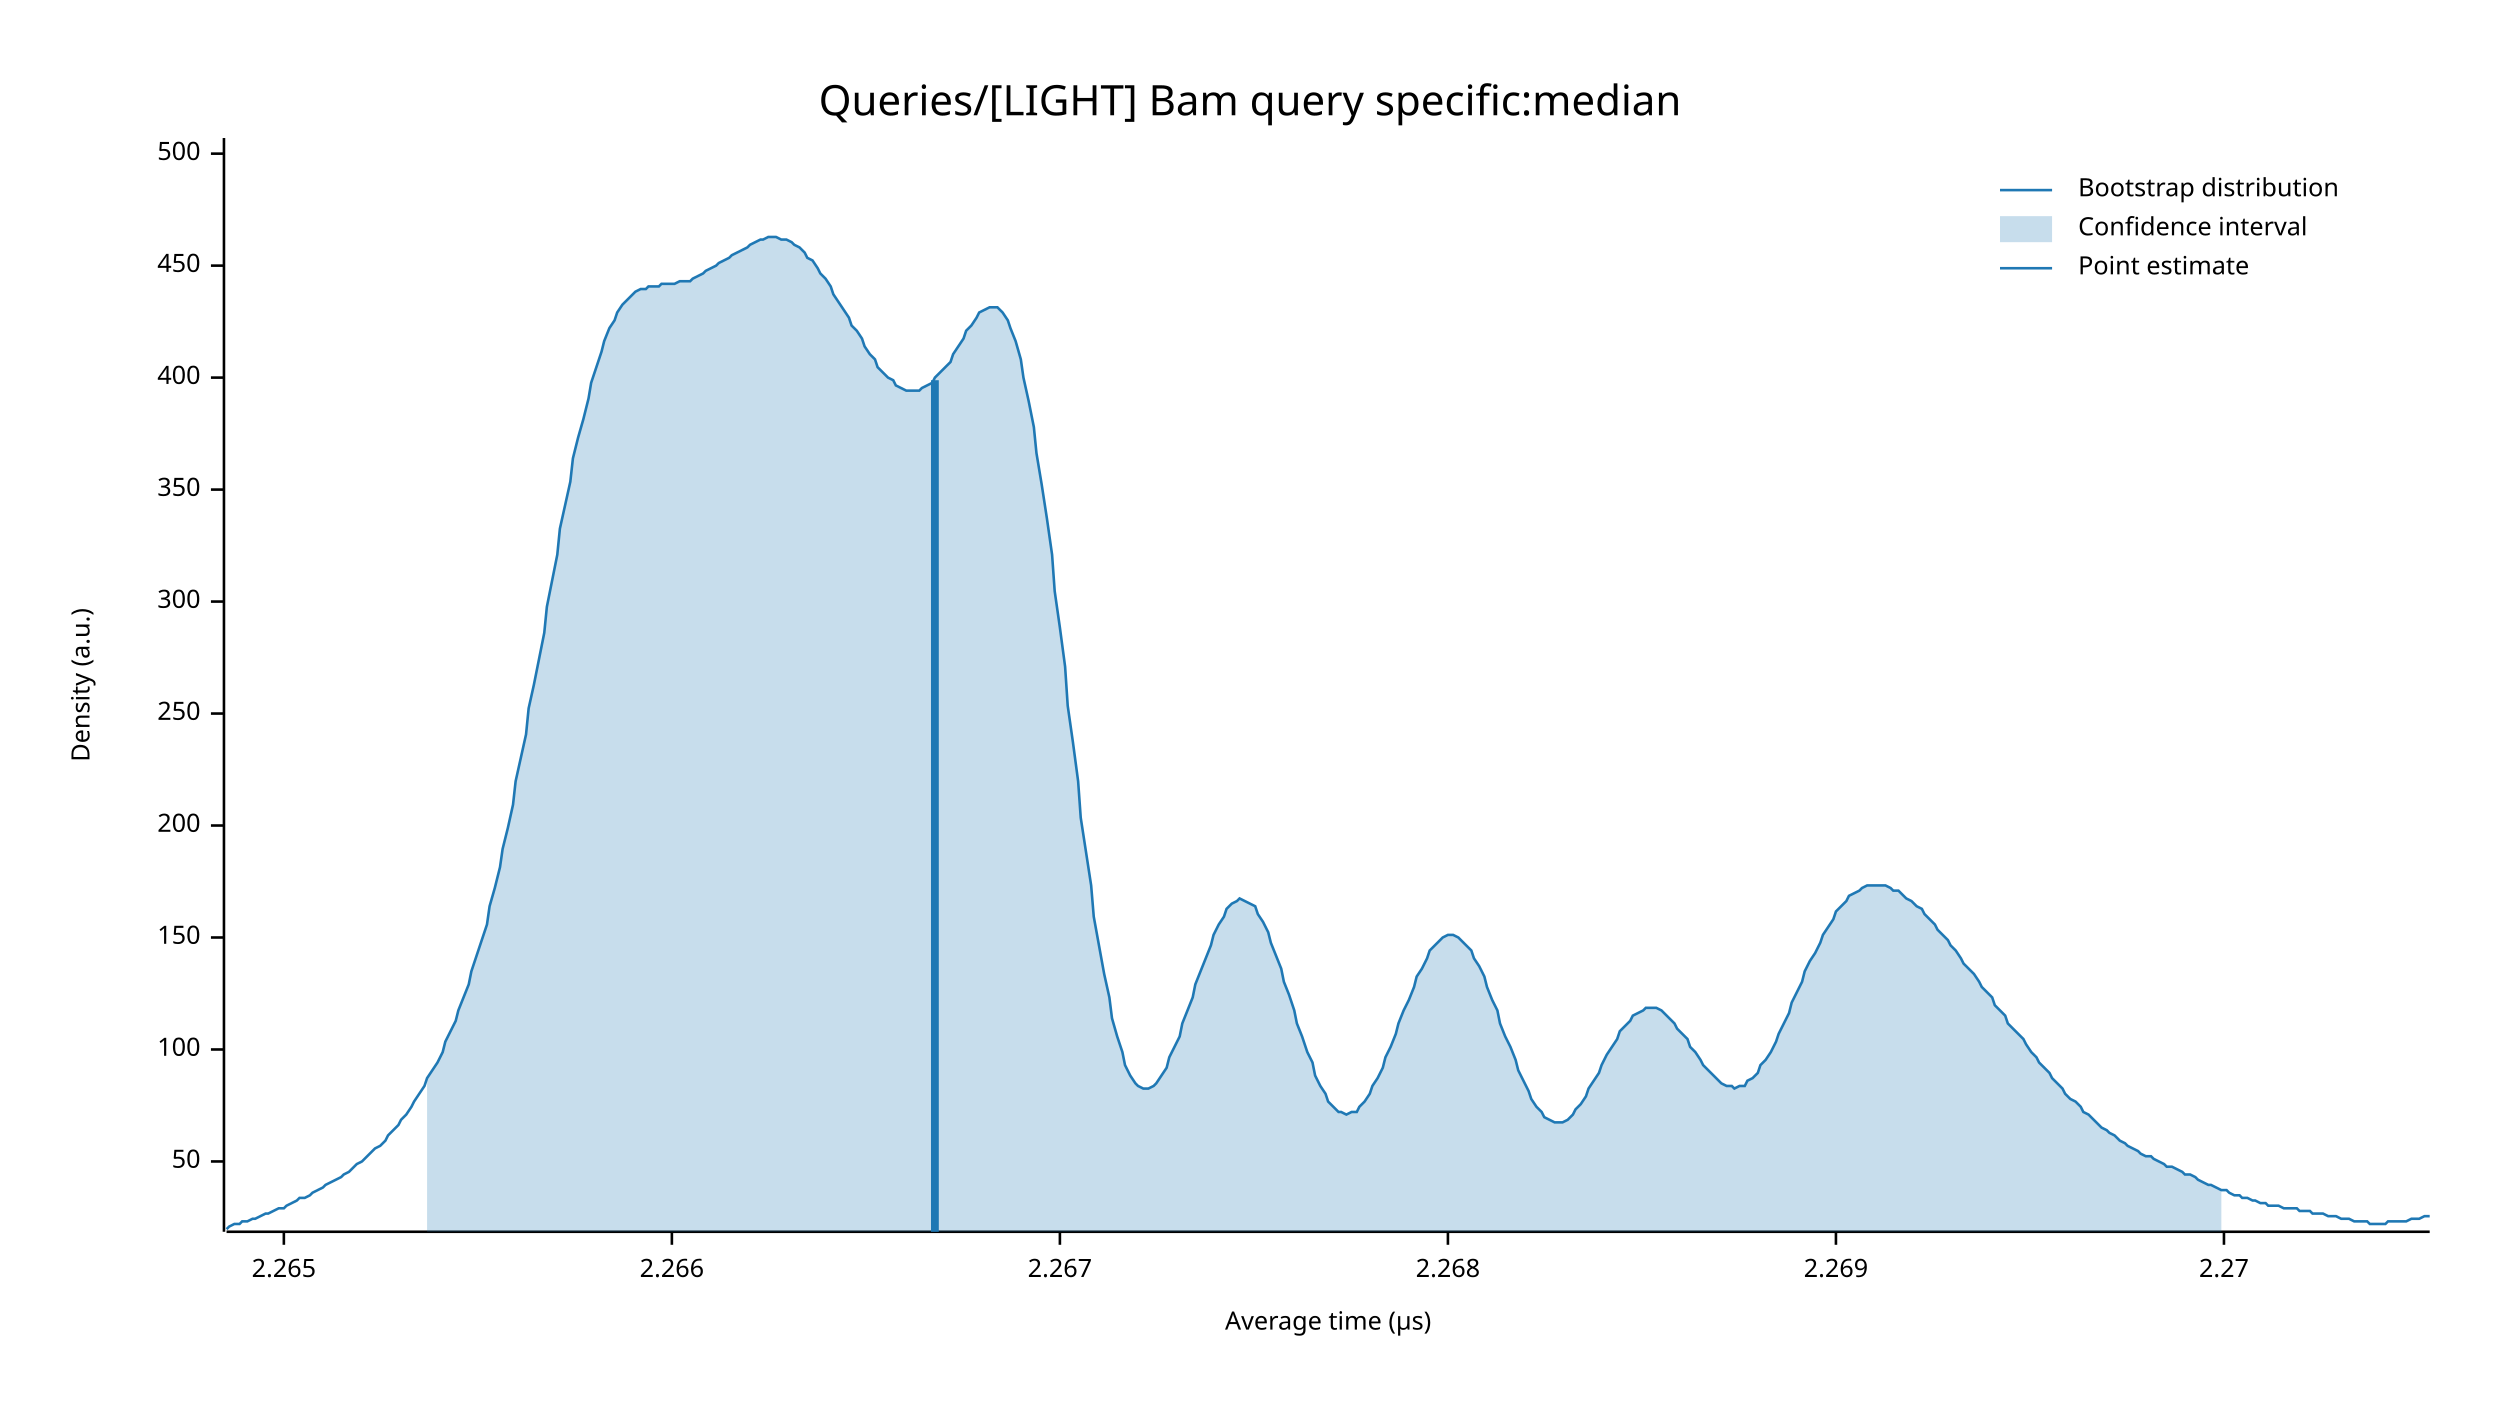
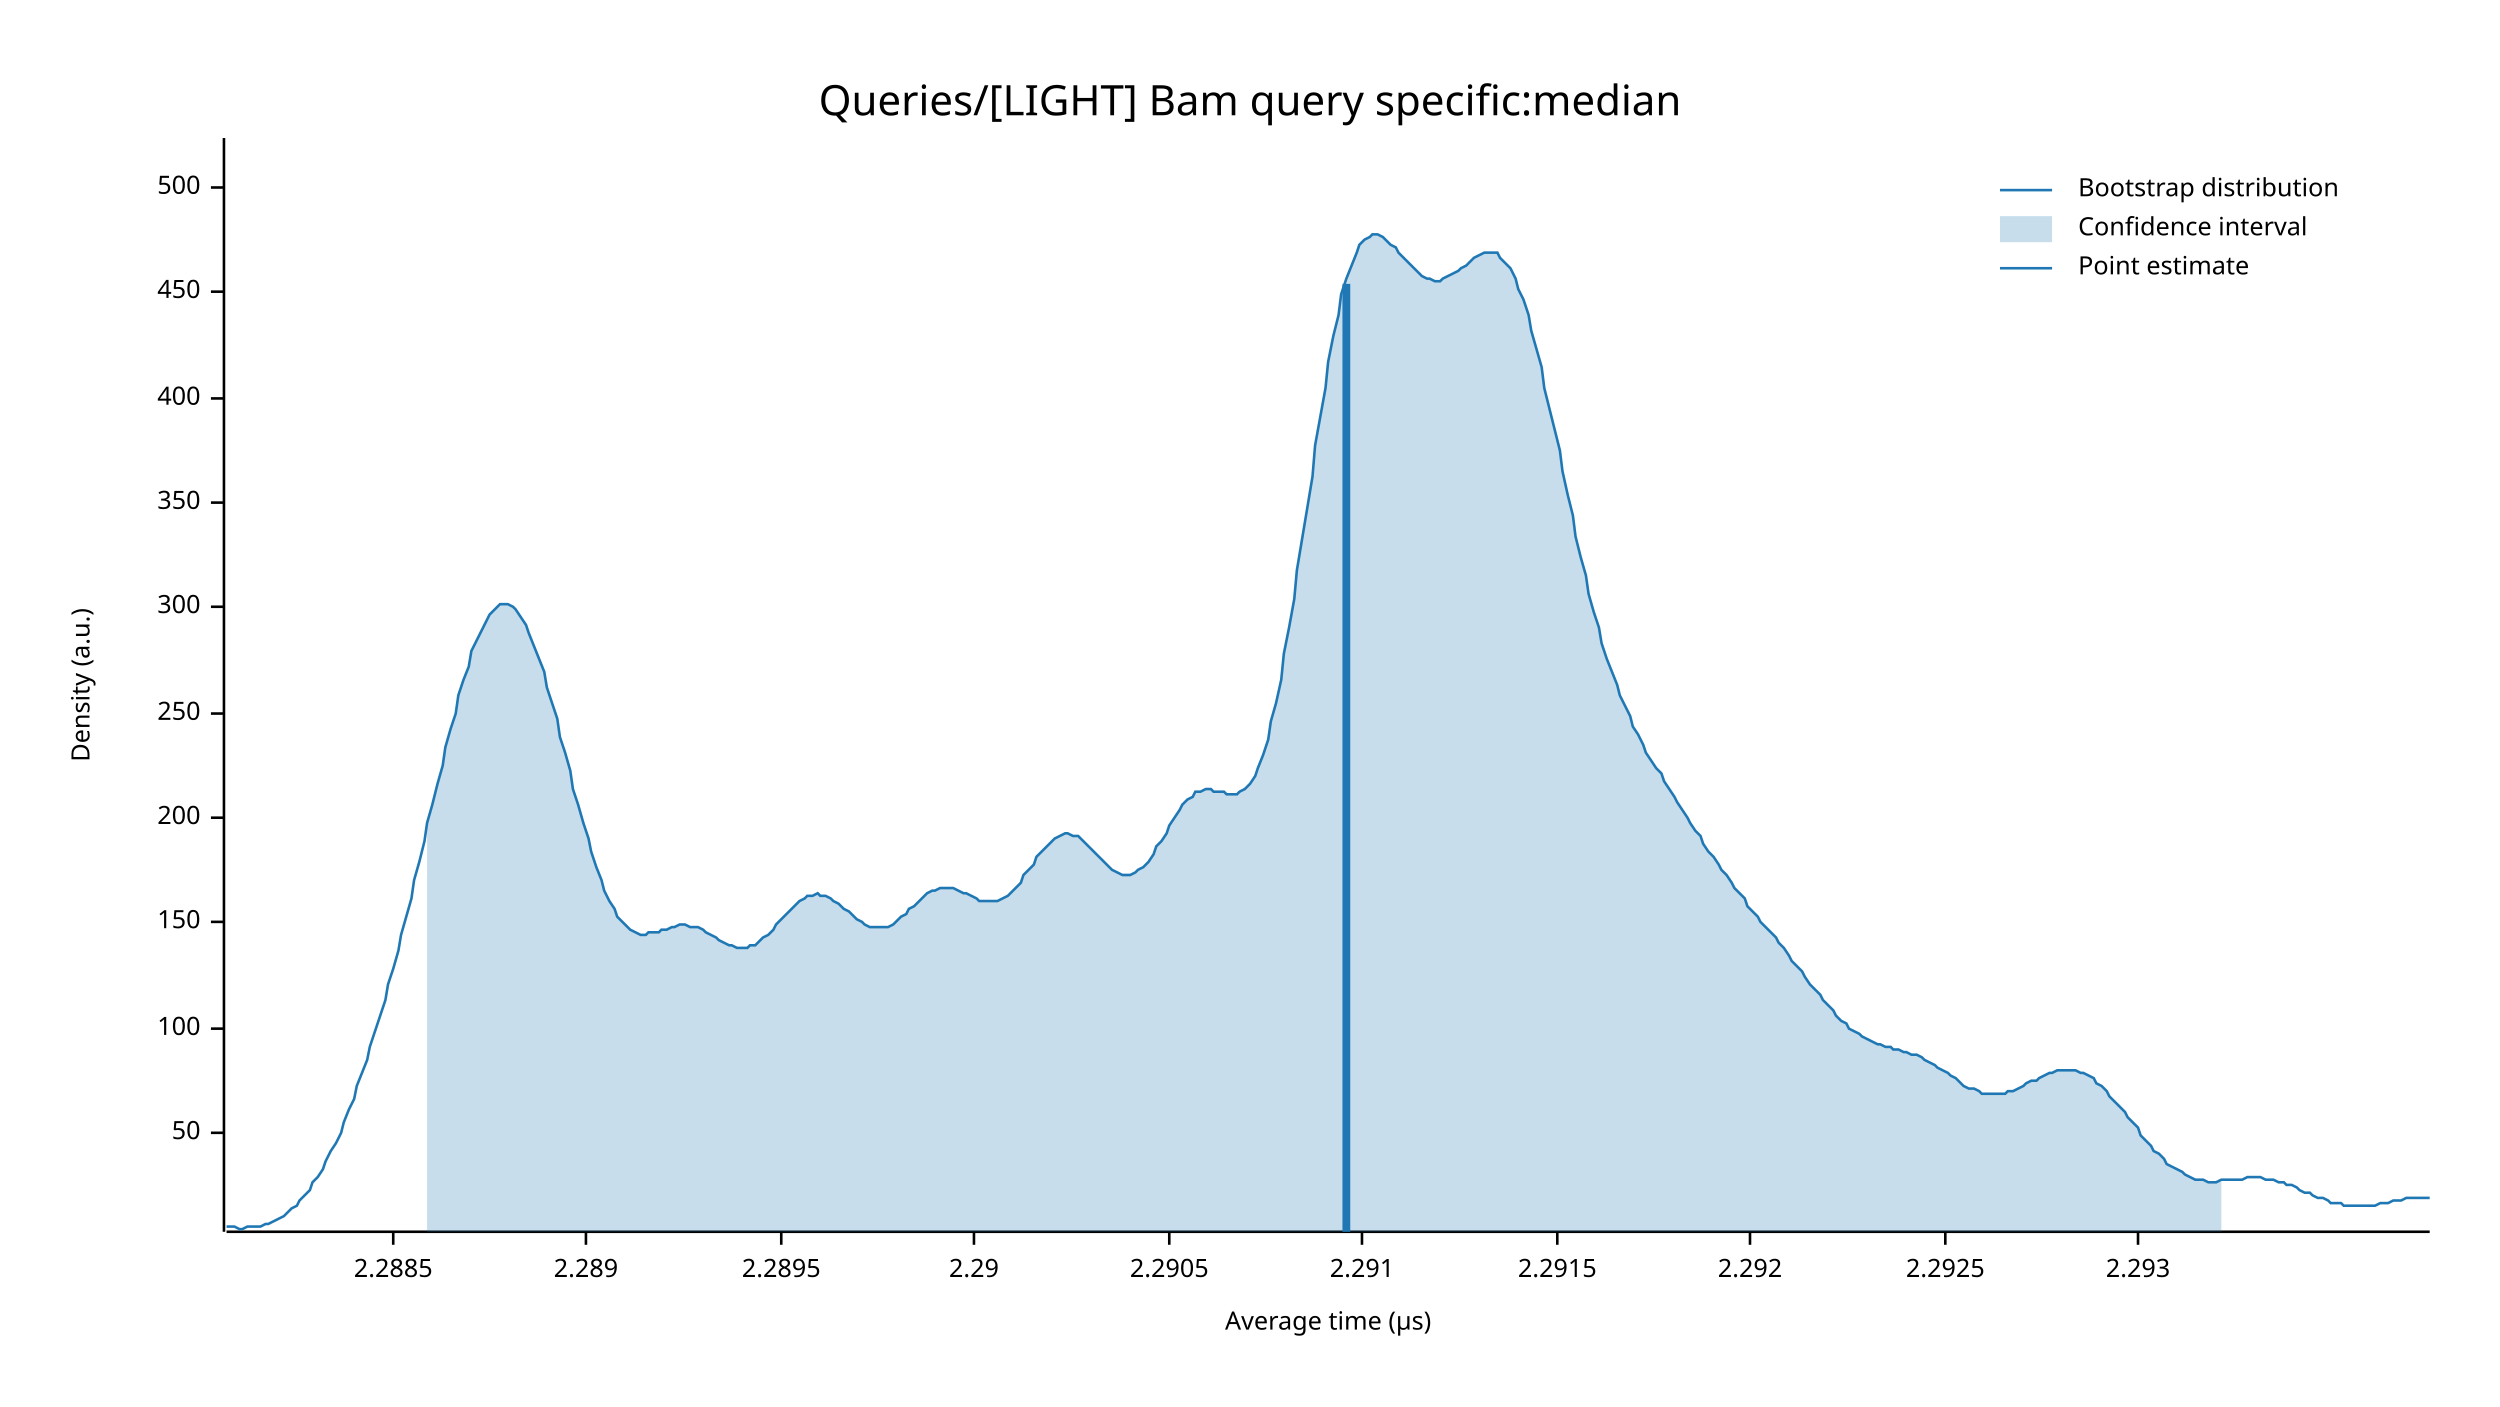
<svg xmlns="http://www.w3.org/2000/svg" width="960" height="540" viewBox="0 0 960 540">
  <text x="480" y="32" dy="0.76em" text-anchor="middle" font-family="sans-serif" font-size="16.129" opacity="1" fill="#000000">
Queries/[LIGHT] Bam query specific:median
</text>
  <text x="27" y="263" dy="0.76em" text-anchor="middle" font-family="sans-serif" font-size="9.677" opacity="1" fill="#000000" transform="rotate(270, 27, 263)">
Density (a.u.)
</text>
  <text x="510" y="513" dy="-0.5ex" text-anchor="middle" font-family="sans-serif" font-size="9.677" opacity="1" fill="#000000">
Average time (µs)
</text>
  <polyline fill="none" opacity="1" stroke="#000000" stroke-width="1" points="86,53 86,473 " />
-   <text x="77" y="446" dy="0.5ex" text-anchor="end" font-family="sans-serif" font-size="9.677" opacity="1" fill="#000000">
+   <text x="77" y="435" dy="0.5ex" text-anchor="end" font-family="sans-serif" font-size="9.677" opacity="1" fill="#000000">
50
</text>
-   <polyline fill="none" opacity="1" stroke="#000000" stroke-width="1" points="81,446 86,446 " />
-   <text x="77" y="403" dy="0.5ex" text-anchor="end" font-family="sans-serif" font-size="9.677" opacity="1" fill="#000000">
+   <polyline fill="none" opacity="1" stroke="#000000" stroke-width="1" points="81,435 86,435 " />
+   <text x="77" y="395" dy="0.5ex" text-anchor="end" font-family="sans-serif" font-size="9.677" opacity="1" fill="#000000">
100
</text>
-   <polyline fill="none" opacity="1" stroke="#000000" stroke-width="1" points="81,403 86,403 " />
-   <text x="77" y="360" dy="0.5ex" text-anchor="end" font-family="sans-serif" font-size="9.677" opacity="1" fill="#000000">
+   <polyline fill="none" opacity="1" stroke="#000000" stroke-width="1" points="81,395 86,395 " />
+   <text x="77" y="354" dy="0.5ex" text-anchor="end" font-family="sans-serif" font-size="9.677" opacity="1" fill="#000000">
150
</text>
-   <polyline fill="none" opacity="1" stroke="#000000" stroke-width="1" points="81,360 86,360 " />
-   <text x="77" y="317" dy="0.5ex" text-anchor="end" font-family="sans-serif" font-size="9.677" opacity="1" fill="#000000">
+   <polyline fill="none" opacity="1" stroke="#000000" stroke-width="1" points="81,354 86,354 " />
+   <text x="77" y="314" dy="0.5ex" text-anchor="end" font-family="sans-serif" font-size="9.677" opacity="1" fill="#000000">
200
</text>
-   <polyline fill="none" opacity="1" stroke="#000000" stroke-width="1" points="81,317 86,317 " />
+   <polyline fill="none" opacity="1" stroke="#000000" stroke-width="1" points="81,314 86,314 " />
  <text x="77" y="274" dy="0.5ex" text-anchor="end" font-family="sans-serif" font-size="9.677" opacity="1" fill="#000000">
250
</text>
  <polyline fill="none" opacity="1" stroke="#000000" stroke-width="1" points="81,274 86,274 " />
-   <text x="77" y="231" dy="0.5ex" text-anchor="end" font-family="sans-serif" font-size="9.677" opacity="1" fill="#000000">
+   <text x="77" y="233" dy="0.5ex" text-anchor="end" font-family="sans-serif" font-size="9.677" opacity="1" fill="#000000">
300
</text>
-   <polyline fill="none" opacity="1" stroke="#000000" stroke-width="1" points="81,231 86,231 " />
-   <text x="77" y="188" dy="0.5ex" text-anchor="end" font-family="sans-serif" font-size="9.677" opacity="1" fill="#000000">
+   <polyline fill="none" opacity="1" stroke="#000000" stroke-width="1" points="81,233 86,233 " />
+   <text x="77" y="193" dy="0.5ex" text-anchor="end" font-family="sans-serif" font-size="9.677" opacity="1" fill="#000000">
350
</text>
-   <polyline fill="none" opacity="1" stroke="#000000" stroke-width="1" points="81,188 86,188 " />
-   <text x="77" y="145" dy="0.5ex" text-anchor="end" font-family="sans-serif" font-size="9.677" opacity="1" fill="#000000">
+   <polyline fill="none" opacity="1" stroke="#000000" stroke-width="1" points="81,193 86,193 " />
+   <text x="77" y="153" dy="0.5ex" text-anchor="end" font-family="sans-serif" font-size="9.677" opacity="1" fill="#000000">
400
</text>
-   <polyline fill="none" opacity="1" stroke="#000000" stroke-width="1" points="81,145 86,145 " />
-   <text x="77" y="102" dy="0.5ex" text-anchor="end" font-family="sans-serif" font-size="9.677" opacity="1" fill="#000000">
+   <polyline fill="none" opacity="1" stroke="#000000" stroke-width="1" points="81,153 86,153 " />
+   <text x="77" y="112" dy="0.5ex" text-anchor="end" font-family="sans-serif" font-size="9.677" opacity="1" fill="#000000">
450
</text>
-   <polyline fill="none" opacity="1" stroke="#000000" stroke-width="1" points="81,102 86,102 " />
-   <text x="77" y="59" dy="0.5ex" text-anchor="end" font-family="sans-serif" font-size="9.677" opacity="1" fill="#000000">
+   <polyline fill="none" opacity="1" stroke="#000000" stroke-width="1" points="81,112 86,112 " />
+   <text x="77" y="72" dy="0.5ex" text-anchor="end" font-family="sans-serif" font-size="9.677" opacity="1" fill="#000000">
500
</text>
-   <polyline fill="none" opacity="1" stroke="#000000" stroke-width="1" points="81,59 86,59 " />
+   <polyline fill="none" opacity="1" stroke="#000000" stroke-width="1" points="81,72 86,72 " />
  <polyline fill="none" opacity="1" stroke="#000000" stroke-width="1" points="87,473 933,473 " />
-   <text x="109" y="483" dy="0.76em" text-anchor="middle" font-family="sans-serif" font-size="9.677" opacity="1" fill="#000000">
- 2.265
+   <text x="151" y="483" dy="0.76em" text-anchor="middle" font-family="sans-serif" font-size="9.677" opacity="1" fill="#000000">
+ 2.2885
</text>
-   <polyline fill="none" opacity="1" stroke="#000000" stroke-width="1" points="109,473 109,478 " />
-   <text x="258" y="483" dy="0.76em" text-anchor="middle" font-family="sans-serif" font-size="9.677" opacity="1" fill="#000000">
- 2.266
+   <polyline fill="none" opacity="1" stroke="#000000" stroke-width="1" points="151,473 151,478 " />
+   <text x="225" y="483" dy="0.76em" text-anchor="middle" font-family="sans-serif" font-size="9.677" opacity="1" fill="#000000">
+ 2.289
</text>
-   <polyline fill="none" opacity="1" stroke="#000000" stroke-width="1" points="258,473 258,478 " />
-   <text x="407" y="483" dy="0.76em" text-anchor="middle" font-family="sans-serif" font-size="9.677" opacity="1" fill="#000000">
- 2.267
+   <polyline fill="none" opacity="1" stroke="#000000" stroke-width="1" points="225,473 225,478 " />
+   <text x="300" y="483" dy="0.76em" text-anchor="middle" font-family="sans-serif" font-size="9.677" opacity="1" fill="#000000">
+ 2.2895
</text>
-   <polyline fill="none" opacity="1" stroke="#000000" stroke-width="1" points="407,473 407,478 " />
-   <text x="556" y="483" dy="0.76em" text-anchor="middle" font-family="sans-serif" font-size="9.677" opacity="1" fill="#000000">
- 2.268
+   <polyline fill="none" opacity="1" stroke="#000000" stroke-width="1" points="300,473 300,478 " />
+   <text x="374" y="483" dy="0.76em" text-anchor="middle" font-family="sans-serif" font-size="9.677" opacity="1" fill="#000000">
+ 2.29
</text>
-   <polyline fill="none" opacity="1" stroke="#000000" stroke-width="1" points="556,473 556,478 " />
-   <text x="705" y="483" dy="0.76em" text-anchor="middle" font-family="sans-serif" font-size="9.677" opacity="1" fill="#000000">
- 2.269
+   <polyline fill="none" opacity="1" stroke="#000000" stroke-width="1" points="374,473 374,478 " />
+   <text x="449" y="483" dy="0.76em" text-anchor="middle" font-family="sans-serif" font-size="9.677" opacity="1" fill="#000000">
+ 2.2905
</text>
-   <polyline fill="none" opacity="1" stroke="#000000" stroke-width="1" points="705,473 705,478 " />
-   <text x="854" y="483" dy="0.76em" text-anchor="middle" font-family="sans-serif" font-size="9.677" opacity="1" fill="#000000">
- 2.27
+   <polyline fill="none" opacity="1" stroke="#000000" stroke-width="1" points="449,473 449,478 " />
+   <text x="523" y="483" dy="0.76em" text-anchor="middle" font-family="sans-serif" font-size="9.677" opacity="1" fill="#000000">
+ 2.291
</text>
-   <polyline fill="none" opacity="1" stroke="#000000" stroke-width="1" points="854,473 854,478 " />
-   <polyline fill="none" opacity="1" stroke="#1F78B4" stroke-width="1" points="87,472 88,471 90,470 92,470 93,469 95,469 97,468 98,468 100,467 102,466 103,466 105,465 107,464 109,464 110,463 112,462 114,461 115,460 117,460 119,459 120,458 122,457 124,456 125,455 127,454 129,453 131,452 132,451 134,450 136,448 137,447 139,446 141,444 142,443 144,441 146,440 148,438 149,436 151,434 153,432 154,430 156,428 158,425 159,423 161,420 163,417 164,414 166,411 168,408 170,404 171,400 173,396 175,392 176,388 178,383 180,378 181,373 183,367 185,361 187,355 188,348 190,341 192,333 193,326 195,318 197,309 198,300 200,291 202,282 203,272 205,263 207,253 209,243 210,233 212,223 214,213 215,203 217,194 219,185 220,176 222,168 224,161 226,153 227,147 229,141 231,135 232,131 234,126 236,123 237,120 239,117 241,115 242,114 244,112 246,111 248,111 249,110 251,110 253,110 254,109 256,109 258,109 259,109 261,108 263,108 265,108 266,107 268,106 270,105 271,104 273,103 275,102 276,101 278,100 280,99 281,98 283,97 285,96 287,95 288,94 290,93 292,92 293,92 295,91 297,91 298,91 300,92 302,92 304,93 305,94 307,95 309,97 310,99 312,100 314,103 315,105 317,107 319,110 320,113 322,116 324,119 326,122 327,125 329,127 331,130 332,133 334,136 336,138 337,141 339,143 341,145 343,146 344,148 346,149 348,150 349,150 351,150 353,150 354,149 356,148 358,147 359,145 361,143 363,141 365,139 366,136 368,133 370,130 371,127 373,125 375,122 376,120 378,119 380,118 381,118 383,118 385,120 387,123 388,126 390,131 392,138 393,145 395,154 397,164 398,174 400,186 402,199 404,213 405,227 407,241 409,256 410,271 412,285 414,300 415,314 417,327 419,340 420,352 422,363 424,374 426,383 427,391 429,398 431,404 432,409 434,413 436,416 437,417 439,418 441,418 443,417 444,416 446,413 448,410 449,406 451,402 453,398 454,393 456,388 458,383 459,378 461,373 463,368 465,363 466,359 468,355 470,352 471,349 473,347 475,346 476,345 478,346 480,347 482,348 483,351 485,354 487,358 488,362 490,367 492,372 493,377 495,382 497,388 498,393 500,398 502,404 504,408 505,413 507,417 509,420 510,423 512,425 514,427 515,427 517,428 519,427 521,427 522,425 524,423 526,420 527,417 529,414 531,410 532,406 534,402 536,397 537,393 539,388 541,384 543,379 544,375 546,372 548,368 549,365 551,363 553,361 554,360 556,359 558,359 560,360 561,361 563,363 565,365 566,368 568,371 570,375 571,379 573,384 575,388 576,393 578,398 580,402 582,407 583,411 585,415 587,419 588,422 590,425 592,427 593,429 595,430 597,431 599,431 600,431 602,430 604,428 605,426 607,424 609,421 610,418 612,415 614,412 615,409 617,405 619,402 621,399 622,396 624,394 626,392 627,390 629,389 631,388 632,387 634,387 636,387 638,388 639,389 641,391 643,393 644,395 646,397 648,399 649,402 651,404 653,407 654,409 656,411 658,413 660,415 661,416 663,417 665,417 666,418 668,417 670,417 671,415 673,414 675,412 676,409 678,407 680,404 682,400 683,397 685,393 687,389 688,385 690,381 692,377 693,373 695,369 697,366 699,362 700,359 702,356 704,353 705,350 707,348 709,346 710,344 712,343 714,342 715,341 717,340 719,340 721,340 722,340 724,340 726,341 727,342 729,342 731,344 732,345 734,346 736,348 738,349 739,351 741,353 743,355 744,357 746,359 748,361 749,363 751,365 753,368 754,370 756,372 758,374 760,377 761,379 763,381 765,383 766,386 768,388 770,390 771,393 773,395 775,397 777,399 778,401 780,404 782,406 783,408 785,410 787,412 788,414 790,416 792,418 793,420 795,422 797,423 799,425 800,427 802,428 804,430 805,431 807,433 809,434 810,435 812,436 814,438 816,439 817,440 819,441 821,442 822,443 824,444 826,444 827,445 829,446 831,447 832,448 834,448 836,449 838,450 839,451 841,451 843,452 844,453 846,454 848,455 849,455 851,456 853,457 855,457 856,458 858,459 860,459 861,460 863,460 865,461 866,461 868,462 870,462 871,463 873,463 875,463 877,464 878,464 880,464 882,464 883,465 885,465 887,465 888,466 890,466 892,466 894,467 895,467 897,467 899,468 900,468 902,468 904,469 905,469 907,469 909,469 910,470 912,470 914,470 916,470 917,469 919,469 921,469 922,469 924,469 926,468 927,468 929,468 931,467 933,467 " />
-   <polygon opacity="0.25" fill="#1F78B4" points="164,414 166,411 168,408 170,404 171,400 173,396 175,392 176,388 178,383 180,378 181,373 183,367 185,361 187,355 188,348 190,341 192,333 193,326 195,318 197,309 198,300 200,291 202,282 203,272 205,263 207,253 209,243 210,233 212,223 214,213 215,203 217,194 219,185 220,176 222,168 224,161 226,153 227,147 229,141 231,135 232,131 234,126 236,123 237,120 239,117 241,115 242,114 244,112 246,111 248,111 249,110 251,110 253,110 254,109 256,109 258,109 259,109 261,108 263,108 265,108 266,107 268,106 270,105 271,104 273,103 275,102 276,101 278,100 280,99 281,98 283,97 285,96 287,95 288,94 290,93 292,92 293,92 295,91 297,91 298,91 300,92 302,92 304,93 305,94 307,95 309,97 310,99 312,100 314,103 315,105 317,107 319,110 320,113 322,116 324,119 326,122 327,125 329,127 331,130 332,133 334,136 336,138 337,141 339,143 341,145 343,146 344,148 346,149 348,150 349,150 351,150 353,150 354,149 356,148 358,147 359,145 361,143 363,141 365,139 366,136 368,133 370,130 371,127 373,125 375,122 376,120 378,119 380,118 381,118 383,118 385,120 387,123 388,126 390,131 392,138 393,145 395,154 397,164 398,174 400,186 402,199 404,213 405,227 407,241 409,256 410,271 412,285 414,300 415,314 417,327 419,340 420,352 422,363 424,374 426,383 427,391 429,398 431,404 432,409 434,413 436,416 437,417 439,418 441,418 443,417 444,416 446,413 448,410 449,406 451,402 453,398 454,393 456,388 458,383 459,378 461,373 463,368 465,363 466,359 468,355 470,352 471,349 473,347 475,346 476,345 478,346 480,347 482,348 483,351 485,354 487,358 488,362 490,367 492,372 493,377 495,382 497,388 498,393 500,398 502,404 504,408 505,413 507,417 509,420 510,423 512,425 514,427 515,427 517,428 519,427 521,427 522,425 524,423 526,420 527,417 529,414 531,410 532,406 534,402 536,397 537,393 539,388 541,384 543,379 544,375 546,372 548,368 549,365 551,363 553,361 554,360 556,359 558,359 560,360 561,361 563,363 565,365 566,368 568,371 570,375 571,379 573,384 575,388 576,393 578,398 580,402 582,407 583,411 585,415 587,419 588,422 590,425 592,427 593,429 595,430 597,431 599,431 600,431 602,430 604,428 605,426 607,424 609,421 610,418 612,415 614,412 615,409 617,405 619,402 621,399 622,396 624,394 626,392 627,390 629,389 631,388 632,387 634,387 636,387 638,388 639,389 641,391 643,393 644,395 646,397 648,399 649,402 651,404 653,407 654,409 656,411 658,413 660,415 661,416 663,417 665,417 666,418 668,417 670,417 671,415 673,414 675,412 676,409 678,407 680,404 682,400 683,397 685,393 687,389 688,385 690,381 692,377 693,373 695,369 697,366 699,362 700,359 702,356 704,353 705,350 707,348 709,346 710,344 712,343 714,342 715,341 717,340 719,340 721,340 722,340 724,340 726,341 727,342 729,342 731,344 732,345 734,346 736,348 738,349 739,351 741,353 743,355 744,357 746,359 748,361 749,363 751,365 753,368 754,370 756,372 758,374 760,377 761,379 763,381 765,383 766,386 768,388 770,390 771,393 773,395 775,397 777,399 778,401 780,404 782,406 783,408 785,410 787,412 788,414 790,416 792,418 793,420 795,422 797,423 799,425 800,427 802,428 804,430 805,431 807,433 809,434 810,435 812,436 814,438 816,439 817,440 819,441 821,442 822,443 824,444 826,444 827,445 829,446 831,447 832,448 834,448 836,449 838,450 839,451 841,451 843,452 844,453 846,454 848,455 849,455 851,456 853,457 853,473 164,473 " />
-   <polyline fill="none" opacity="1" stroke="#1F78B4" stroke-width="3" points="359,473 359,146 " />
+   <polyline fill="none" opacity="1" stroke="#000000" stroke-width="1" points="523,473 523,478 " />
+   <text x="598" y="483" dy="0.76em" text-anchor="middle" font-family="sans-serif" font-size="9.677" opacity="1" fill="#000000">
+ 2.2915
+ </text>
+   <polyline fill="none" opacity="1" stroke="#000000" stroke-width="1" points="598,473 598,478 " />
+   <text x="672" y="483" dy="0.76em" text-anchor="middle" font-family="sans-serif" font-size="9.677" opacity="1" fill="#000000">
+ 2.292
+ </text>
+   <polyline fill="none" opacity="1" stroke="#000000" stroke-width="1" points="672,473 672,478 " />
+   <text x="747" y="483" dy="0.76em" text-anchor="middle" font-family="sans-serif" font-size="9.677" opacity="1" fill="#000000">
+ 2.2925
+ </text>
+   <polyline fill="none" opacity="1" stroke="#000000" stroke-width="1" points="747,473 747,478 " />
+   <text x="821" y="483" dy="0.76em" text-anchor="middle" font-family="sans-serif" font-size="9.677" opacity="1" fill="#000000">
+ 2.293
+ </text>
+   <polyline fill="none" opacity="1" stroke="#000000" stroke-width="1" points="821,473 821,478 " />
+   <polyline fill="none" opacity="1" stroke="#1F78B4" stroke-width="1" points="87,471 88,471 90,471 92,472 93,472 95,471 97,471 98,471 100,471 102,470 103,470 105,469 107,468 109,467 110,466 112,464 114,463 115,461 117,459 119,457 120,454 122,452 124,449 125,446 127,442 129,439 131,435 132,431 134,426 136,422 137,417 139,412 141,407 142,402 144,396 146,390 148,384 149,378 151,372 153,365 154,359 156,352 158,345 159,338 161,331 163,323 164,316 166,309 168,301 170,294 171,287 173,280 175,274 176,267 178,261 180,256 181,250 183,246 185,242 187,238 188,236 190,234 192,232 193,232 195,232 197,233 198,234 200,237 202,240 203,243 205,248 207,253 209,258 210,264 212,270 214,276 215,283 217,289 219,296 220,303 222,309 224,316 226,322 227,327 229,333 231,338 232,342 234,346 236,349 237,352 239,354 241,356 242,357 244,358 246,359 248,359 249,358 251,358 253,358 254,357 256,357 258,356 259,356 261,355 263,355 265,356 266,356 268,356 270,357 271,358 273,359 275,360 276,361 278,362 280,363 281,363 283,364 285,364 287,364 288,363 290,363 292,361 293,360 295,359 297,357 298,355 300,353 302,351 304,349 305,348 307,346 309,345 310,344 312,344 314,343 315,344 317,344 319,345 320,346 322,347 324,349 326,350 327,351 329,353 331,354 332,355 334,356 336,356 337,356 339,356 341,356 343,355 344,354 346,352 348,351 349,349 351,348 353,346 354,345 356,343 358,342 359,342 361,341 363,341 365,341 366,341 368,342 370,343 371,343 373,344 375,345 376,346 378,346 380,346 381,346 383,346 385,345 387,344 388,343 390,341 392,339 393,336 395,334 397,332 398,329 400,327 402,325 404,323 405,322 407,321 409,320 410,320 412,321 414,321 415,322 417,324 419,326 420,327 422,329 424,331 426,333 427,334 429,335 431,336 432,336 434,336 436,335 437,334 439,333 441,331 443,328 444,325 446,323 448,320 449,317 451,314 453,311 454,309 456,307 458,306 459,304 461,304 463,303 465,303 466,304 468,304 470,304 471,305 473,305 475,305 476,304 478,303 480,301 482,298 483,295 485,290 487,284 488,277 490,270 492,261 493,251 495,241 497,230 498,219 500,207 502,195 504,183 505,171 507,160 509,149 510,139 512,129 514,121 515,113 517,107 519,102 521,97 522,94 524,92 526,91 527,90 529,90 531,91 532,92 534,94 536,95 537,97 539,99 541,101 543,103 544,104 546,106 548,107 549,107 551,108 553,108 554,107 556,106 558,105 560,104 561,103 563,102 565,100 566,99 568,98 570,97 571,97 573,97 575,97 576,99 578,101 580,103 582,107 583,111 585,115 587,121 588,127 590,134 592,141 593,149 595,157 597,165 599,173 600,181 602,190 604,198 605,206 607,214 609,221 610,228 612,235 614,241 615,247 617,253 619,258 621,263 622,267 624,271 626,275 627,279 629,282 631,286 632,289 634,292 636,295 638,297 639,300 641,303 643,306 644,308 646,311 648,314 649,316 651,319 653,321 654,324 656,327 658,329 660,332 661,334 663,336 665,339 666,341 668,343 670,345 671,348 673,350 675,352 676,354 678,356 680,358 682,360 683,362 685,364 687,367 688,369 690,371 692,373 693,375 695,378 697,380 699,382 700,384 702,386 704,388 705,390 707,392 709,393 710,395 712,396 714,397 715,398 717,399 719,400 721,401 722,401 724,402 726,402 727,403 729,403 731,404 732,404 734,405 736,405 738,406 739,407 741,408 743,409 744,410 746,411 748,412 749,413 751,414 753,416 754,417 756,418 758,418 760,419 761,420 763,420 765,420 766,420 768,420 770,420 771,419 773,419 775,418 777,417 778,416 780,415 782,415 783,414 785,413 787,412 788,412 790,411 792,411 793,411 795,411 797,411 799,412 800,412 802,413 804,414 805,416 807,417 809,419 810,421 812,423 814,425 816,427 817,429 819,431 821,433 822,436 824,438 826,440 827,442 829,443 831,445 832,447 834,448 836,449 838,450 839,451 841,452 843,453 844,453 846,453 848,454 849,454 851,454 853,453 855,453 856,453 858,453 860,453 861,453 863,452 865,452 866,452 868,452 870,453 871,453 873,453 875,454 877,454 878,455 880,455 882,456 883,457 885,458 887,458 888,459 890,460 892,460 894,461 895,462 897,462 899,462 900,463 902,463 904,463 905,463 907,463 909,463 910,463 912,463 914,462 916,462 917,462 919,461 921,461 922,461 924,460 926,460 927,460 929,460 931,460 933,460 " />
+   <polygon opacity="0.25" fill="#1F78B4" points="164,316 166,309 168,301 170,294 171,287 173,280 175,274 176,267 178,261 180,256 181,250 183,246 185,242 187,238 188,236 190,234 192,232 193,232 195,232 197,233 198,234 200,237 202,240 203,243 205,248 207,253 209,258 210,264 212,270 214,276 215,283 217,289 219,296 220,303 222,309 224,316 226,322 227,327 229,333 231,338 232,342 234,346 236,349 237,352 239,354 241,356 242,357 244,358 246,359 248,359 249,358 251,358 253,358 254,357 256,357 258,356 259,356 261,355 263,355 265,356 266,356 268,356 270,357 271,358 273,359 275,360 276,361 278,362 280,363 281,363 283,364 285,364 287,364 288,363 290,363 292,361 293,360 295,359 297,357 298,355 300,353 302,351 304,349 305,348 307,346 309,345 310,344 312,344 314,343 315,344 317,344 319,345 320,346 322,347 324,349 326,350 327,351 329,353 331,354 332,355 334,356 336,356 337,356 339,356 341,356 343,355 344,354 346,352 348,351 349,349 351,348 353,346 354,345 356,343 358,342 359,342 361,341 363,341 365,341 366,341 368,342 370,343 371,343 373,344 375,345 376,346 378,346 380,346 381,346 383,346 385,345 387,344 388,343 390,341 392,339 393,336 395,334 397,332 398,329 400,327 402,325 404,323 405,322 407,321 409,320 410,320 412,321 414,321 415,322 417,324 419,326 420,327 422,329 424,331 426,333 427,334 429,335 431,336 432,336 434,336 436,335 437,334 439,333 441,331 443,328 444,325 446,323 448,320 449,317 451,314 453,311 454,309 456,307 458,306 459,304 461,304 463,303 465,303 466,304 468,304 470,304 471,305 473,305 475,305 476,304 478,303 480,301 482,298 483,295 485,290 487,284 488,277 490,270 492,261 493,251 495,241 497,230 498,219 500,207 502,195 504,183 505,171 507,160 509,149 510,139 512,129 514,121 515,113 517,107 519,102 521,97 522,94 524,92 526,91 527,90 529,90 531,91 532,92 534,94 536,95 537,97 539,99 541,101 543,103 544,104 546,106 548,107 549,107 551,108 553,108 554,107 556,106 558,105 560,104 561,103 563,102 565,100 566,99 568,98 570,97 571,97 573,97 575,97 576,99 578,101 580,103 582,107 583,111 585,115 587,121 588,127 590,134 592,141 593,149 595,157 597,165 599,173 600,181 602,190 604,198 605,206 607,214 609,221 610,228 612,235 614,241 615,247 617,253 619,258 621,263 622,267 624,271 626,275 627,279 629,282 631,286 632,289 634,292 636,295 638,297 639,300 641,303 643,306 644,308 646,311 648,314 649,316 651,319 653,321 654,324 656,327 658,329 660,332 661,334 663,336 665,339 666,341 668,343 670,345 671,348 673,350 675,352 676,354 678,356 680,358 682,360 683,362 685,364 687,367 688,369 690,371 692,373 693,375 695,378 697,380 699,382 700,384 702,386 704,388 705,390 707,392 709,393 710,395 712,396 714,397 715,398 717,399 719,400 721,401 722,401 724,402 726,402 727,403 729,403 731,404 732,404 734,405 736,405 738,406 739,407 741,408 743,409 744,410 746,411 748,412 749,413 751,414 753,416 754,417 756,418 758,418 760,419 761,420 763,420 765,420 766,420 768,420 770,420 771,419 773,419 775,418 777,417 778,416 780,415 782,415 783,414 785,413 787,412 788,412 790,411 792,411 793,411 795,411 797,411 799,412 800,412 802,413 804,414 805,416 807,417 809,419 810,421 812,423 814,425 816,427 817,429 819,431 821,433 822,436 824,438 826,440 827,442 829,443 831,445 832,447 834,448 836,449 838,450 839,451 841,452 843,453 844,453 846,453 848,454 849,454 851,454 853,453 853,473 164,473 " />
+   <polyline fill="none" opacity="1" stroke="#1F78B4" stroke-width="3" points="517,473 517,109 " />
  <text x="798" y="68" dy="0.76em" text-anchor="start" font-family="sans-serif" font-size="9.677" opacity="1" fill="#000000">
Bootstrap distribution
</text>
  <text x="798" y="83" dy="0.76em" text-anchor="start" font-family="sans-serif" font-size="9.677" opacity="1" fill="#000000">
Confidence interval
</text>
  <text x="798" y="98" dy="0.76em" text-anchor="start" font-family="sans-serif" font-size="9.677" opacity="1" fill="#000000">
Point estimate
</text>
  <polyline fill="none" opacity="1" stroke="#1F78B4" stroke-width="1" points="768,73 788,73 " />
  <rect x="768" y="83" width="20" height="10" opacity="0.25" fill="#1F78B4" stroke="none" />
  <polyline fill="none" opacity="1" stroke="#1F78B4" stroke-width="1" points="768,103 788,103 " />
</svg>
